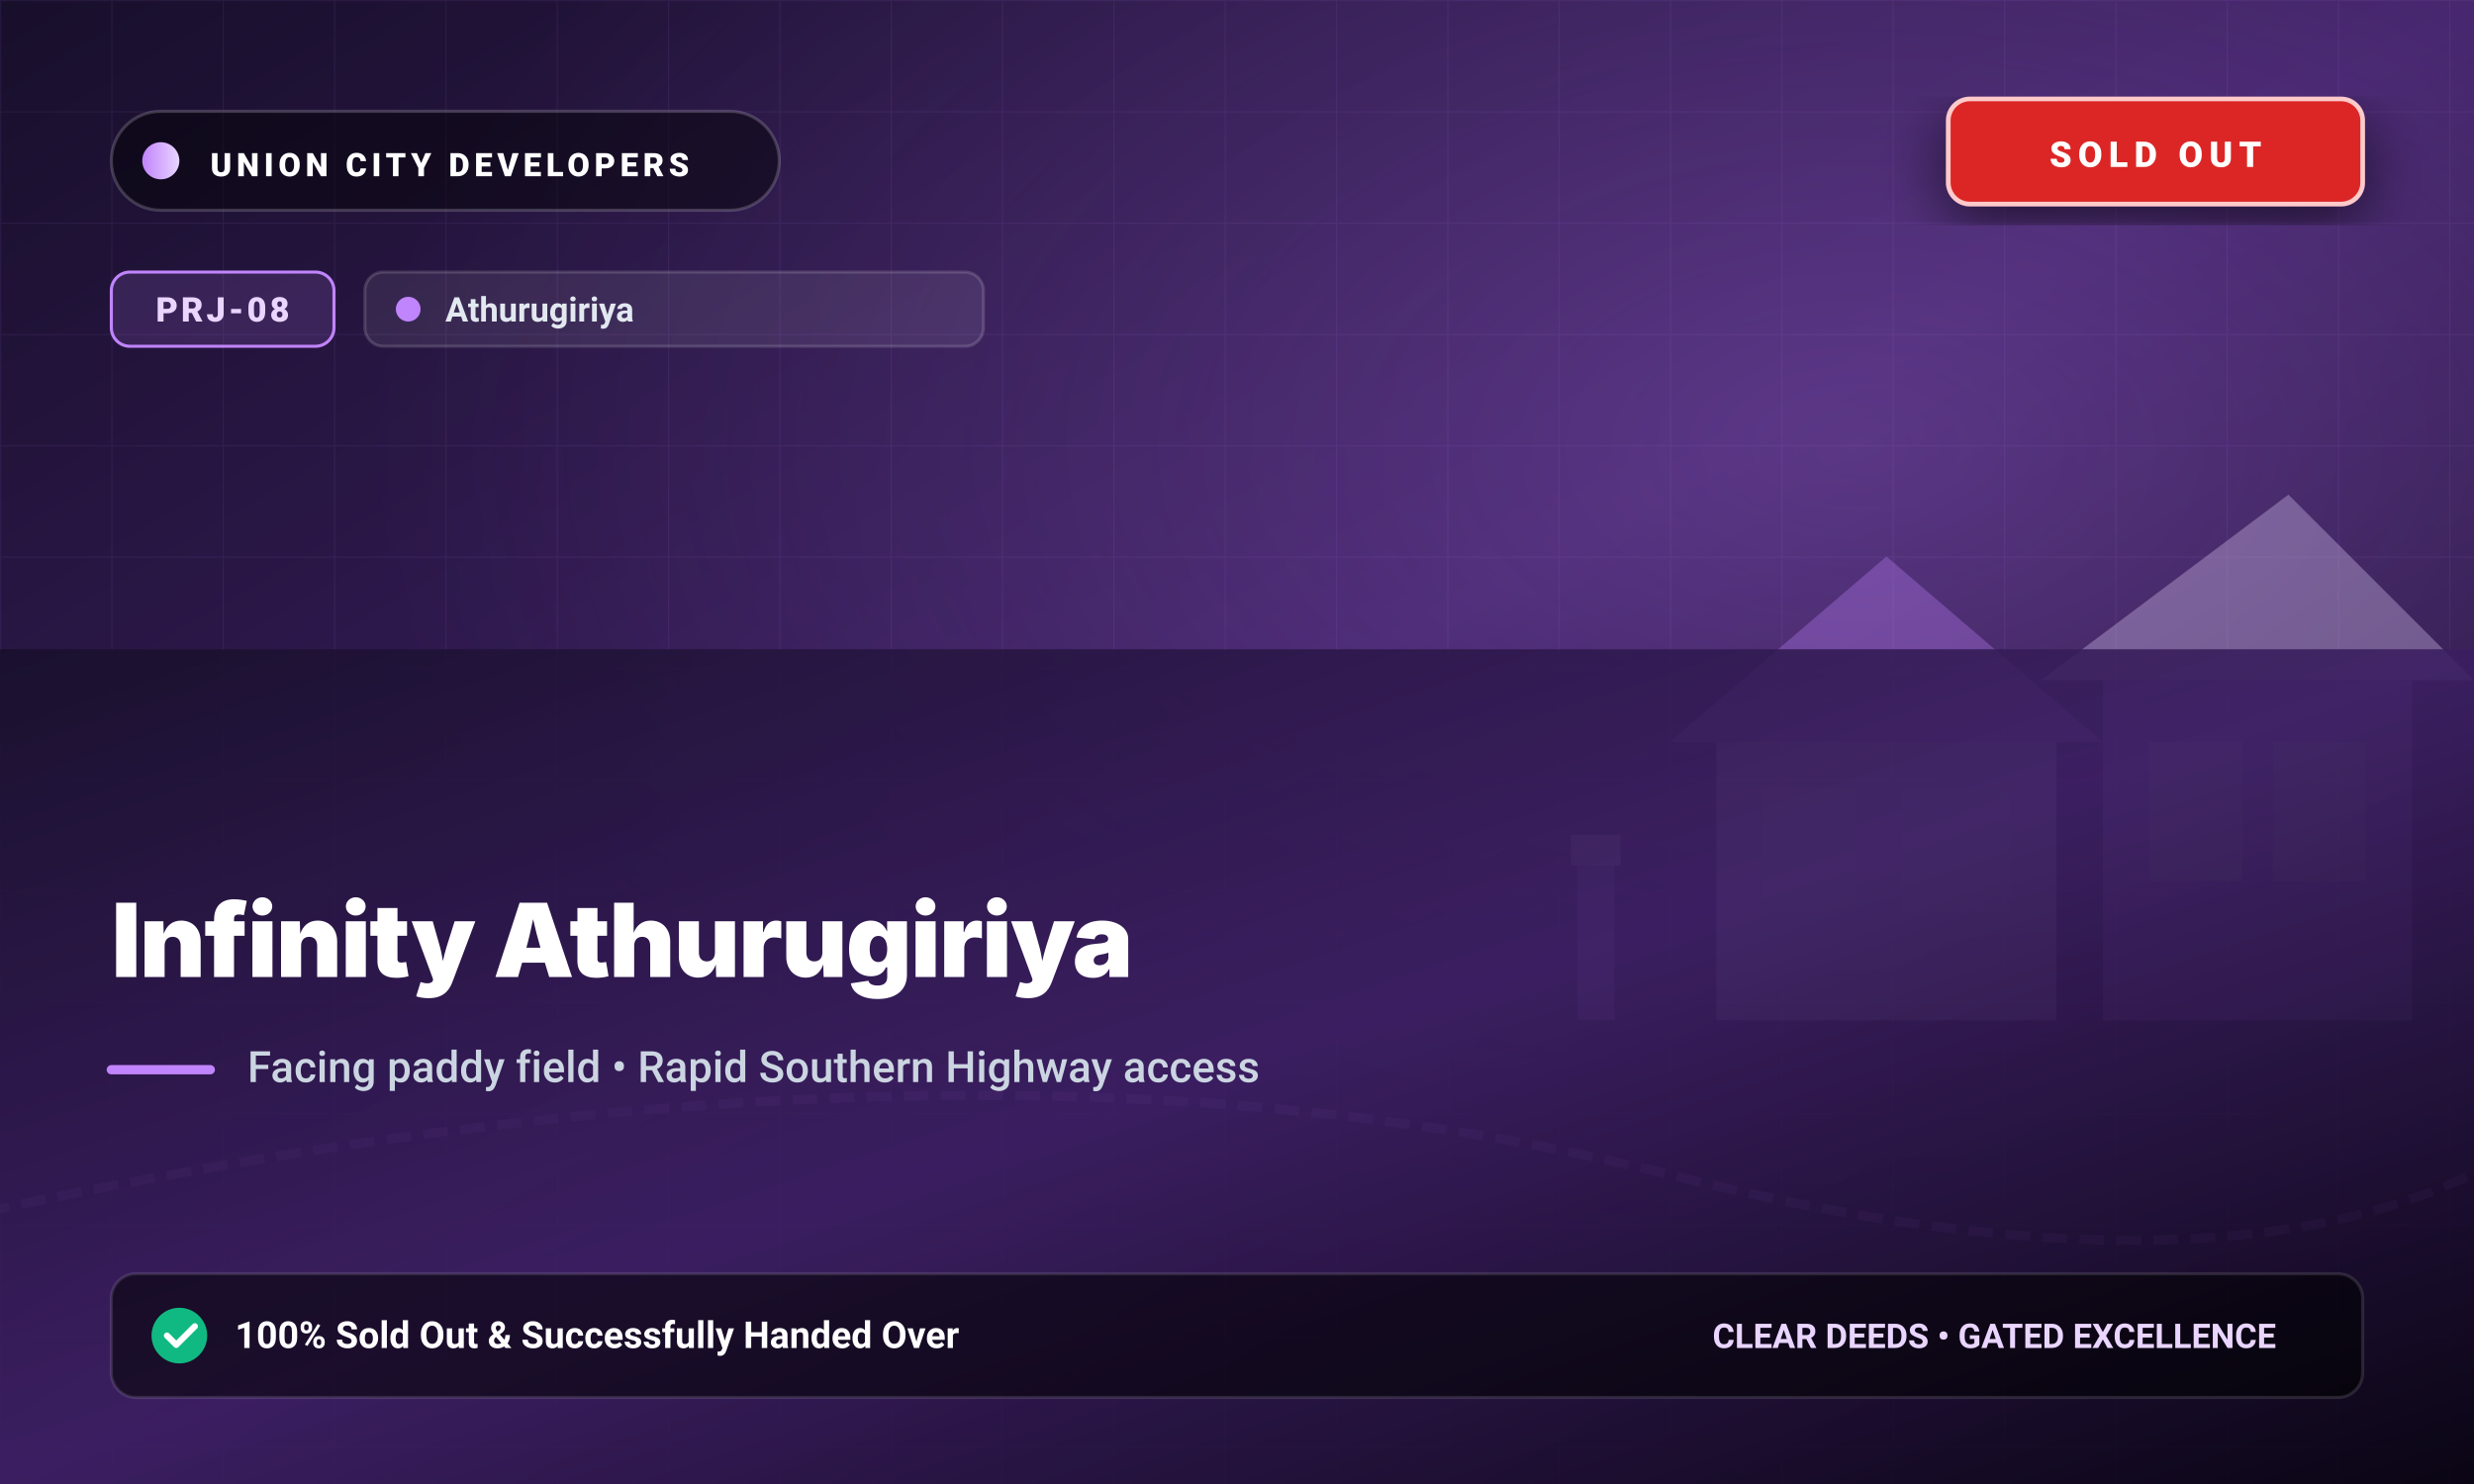
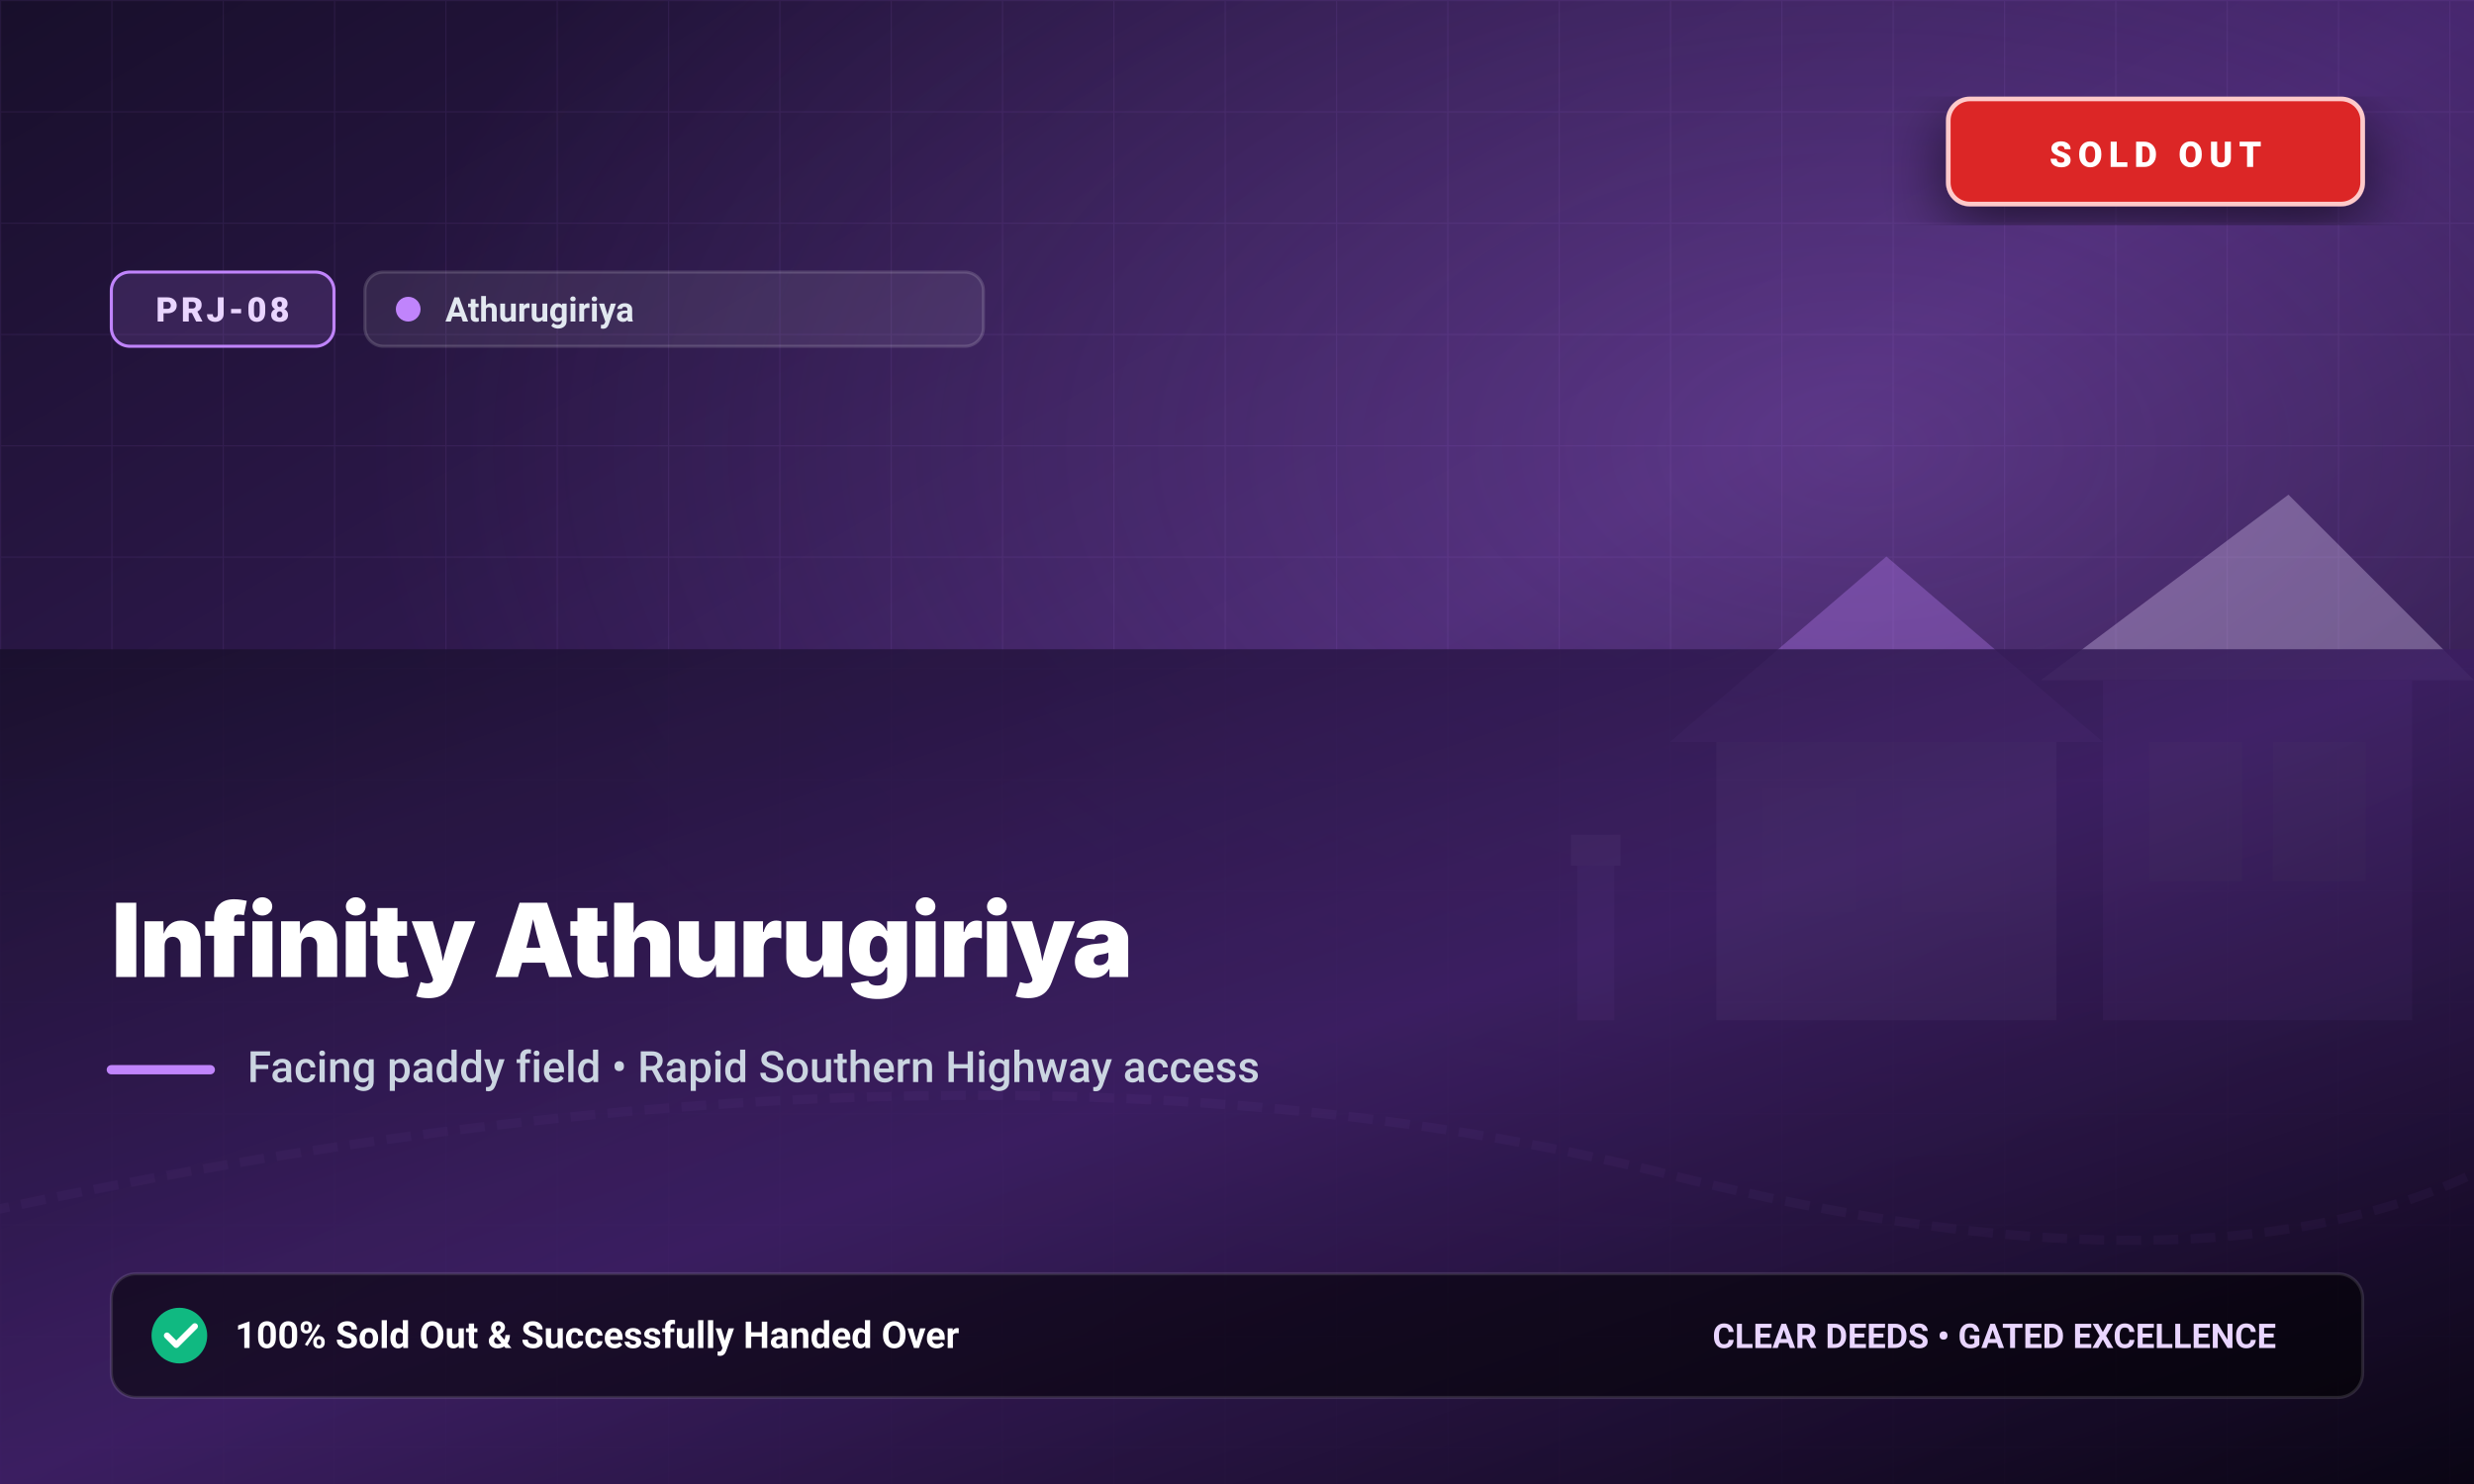
<svg xmlns="http://www.w3.org/2000/svg" viewBox="0 0 800 480" width="800" height="480">
  <defs>
    <linearGradient id="bgGrad_7" x1="0%" y1="0%" x2="100%" y2="100%">
      <stop offset="0%" stop-color="#180f2b" />
      <stop offset="50%" stop-color="#3b1e61" />
      <stop offset="100%" stop-color="#0a0514" />
    </linearGradient>
    <linearGradient id="accentGrad_7" x1="0%" y1="0%" x2="100%" y2="0%">
      <stop offset="0%" stop-color="#C084FC" />
      <stop offset="100%" stop-color="#E9D5FF" />
    </linearGradient>
    <radialGradient id="glow_7" cx="75%" cy="30%" r="60%">
      <stop offset="0%" stop-color="#C084FC" stop-opacity="0.25" />
      <stop offset="100%" stop-color="#C084FC" stop-opacity="0" />
    </radialGradient>
    <pattern id="grid_7" width="36" height="36" patternUnits="userSpaceOnUse">
      <path d="M 36 0 L 0 0 0 36" fill="none" stroke="#C084FC" stroke-width="0.75" stroke-opacity="0.08" />
    </pattern>
    <filter id="shadow_7" x="-20%" y="-20%" width="140%" height="140%">
      <feDropShadow dx="0" dy="6" stdDeviation="10" flood-color="#000" flood-opacity="0.6" />
    </filter>
  </defs>
  <rect width="800" height="480" fill="url(#bgGrad_7)" />
  <rect width="800" height="480" fill="url(#glow_7)" />
  <rect width="800" height="480" fill="url(#grid_7)" />
  <g opacity="0.32">
    <path d="M-40,400 Q 300,320 540,380 T 860,330" fill="none" stroke="#C084FC" stroke-width="3" stroke-dasharray="8 4" />
    <g transform="translate(500, 100)">
      <polygon points="40,140 110,80 180,140" fill="#C084FC" />
      <rect x="55" y="140" width="110" height="90" fill="#E9D5FF" />
      <rect x="70" y="155" width="30" height="40" fill="#fff" opacity="0.6" />
      <rect x="115" y="155" width="35" height="40" fill="#fff" opacity="0.6" />
      <polygon points="160,120 240,60 300,120" fill="#E9D5FF" />
      <rect x="180" y="120" width="100" height="110" fill="#C084FC" />
      <rect x="195" y="140" width="30" height="45" fill="#fff" opacity="0.7" />
      <rect x="235" y="140" width="30" height="45" fill="#fff" opacity="0.7" />
      <rect x="10" y="180" width="12" height="50" fill="#C084FC" />
      <rect x="8" y="170" width="16" height="10" fill="#E9D5FF" />
    </g>
  </g>
  <rect y="210" width="800" height="270" fill="url(#bgGrad_7)" opacity="0.88" />
-   <g transform="translate(36, 36)">
-     <rect width="216" height="32" rx="16" fill="rgba(0,0,0,0.45)" stroke="rgba(255,255,255,0.18)" stroke-width="1" />
-     <circle cx="16" cy="16" r="6" fill="url(#accentGrad_7)" />
-     <text x="32" y="21" fill="#FFFFFF" font-family="-apple-system, BlinkMacSystemFont, Segoe UI, Roboto, sans-serif" font-size="10.5" font-weight="800" letter-spacing="1.5">UNION CITY DEVELOPERS</text>
-   </g>
  <g transform="translate(630, 32)" filter="url(#shadow_7)">
    <rect width="134" height="34" rx="7" fill="#DC2626" stroke="#FECACA" stroke-width="1.5" />
    <text x="67" y="22" fill="#FFFFFF" font-family="-apple-system, BlinkMacSystemFont, Segoe UI, Roboto, sans-serif" font-size="11.5" font-weight="900" letter-spacing="2" text-anchor="middle">SOLD OUT</text>
  </g>
  <g transform="translate(36, 88)">
    <rect width="72" height="24" rx="6" fill="rgba(192, 132, 252, 0.15)" stroke="#C084FC" stroke-width="1" />
    <text x="36" y="16" fill="#E9D5FF" font-family="-apple-system, BlinkMacSystemFont, Segoe UI, Roboto, sans-serif" font-size="11" font-weight="800" letter-spacing="1" text-anchor="middle">PRJ-08</text>
  </g>
  <g transform="translate(118, 88)">
    <rect width="200" height="24" rx="6" fill="rgba(255,255,255,0.08)" stroke="rgba(255,255,255,0.15)" stroke-width="1" />
    <circle cx="14" cy="12" r="4" fill="#C084FC" />
    <text x="26" y="16" fill="#E2E8F0" font-family="-apple-system, BlinkMacSystemFont, Segoe UI, Roboto, sans-serif" font-size="11" font-weight="700">Athurugiriya</text>
  </g>
  <text x="36" y="316" fill="#FFFFFF" font-family="-apple-system, BlinkMacSystemFont, Segoe UI, Outfit, sans-serif" font-size="33" font-weight="900" letter-spacing="-0.5">Infinity Athurugiriya</text>
  <g transform="translate(36, 346)">
    <line x1="0" y1="0" x2="32" y2="0" stroke="#C084FC" stroke-width="3" stroke-linecap="round" />
    <text x="44" y="4" fill="#CBD5E1" font-family="-apple-system, BlinkMacSystemFont, Segoe UI, Roboto, sans-serif" font-size="14" font-weight="500">Facing paddy field • Rapid Southern Highway access</text>
  </g>
  <g transform="translate(36, 412)">
    <rect width="728" height="40" rx="8" fill="rgba(0,0,0,0.55)" stroke="rgba(255,255,255,0.12)" stroke-width="1" />
    <circle cx="22" cy="20" r="9" fill="#10B981" />
    <path d="M 18 20 L 21 23 L 27 17" fill="none" stroke="#FFFFFF" stroke-width="2" stroke-linecap="round" stroke-linejoin="round" />
    <text x="40" y="24" fill="#FFFFFF" font-family="-apple-system, BlinkMacSystemFont, Segoe UI, Roboto, sans-serif" font-size="12" font-weight="700">100% Sold Out &amp; Successfully Handed Over</text>
    <text x="700" y="24" fill="#E9D5FF" font-family="-apple-system, BlinkMacSystemFont, Segoe UI, Roboto, sans-serif" font-size="11" font-weight="700" text-anchor="end">CLEAR DEEDS • GATED EXCELLENCE</text>
  </g>
</svg>
